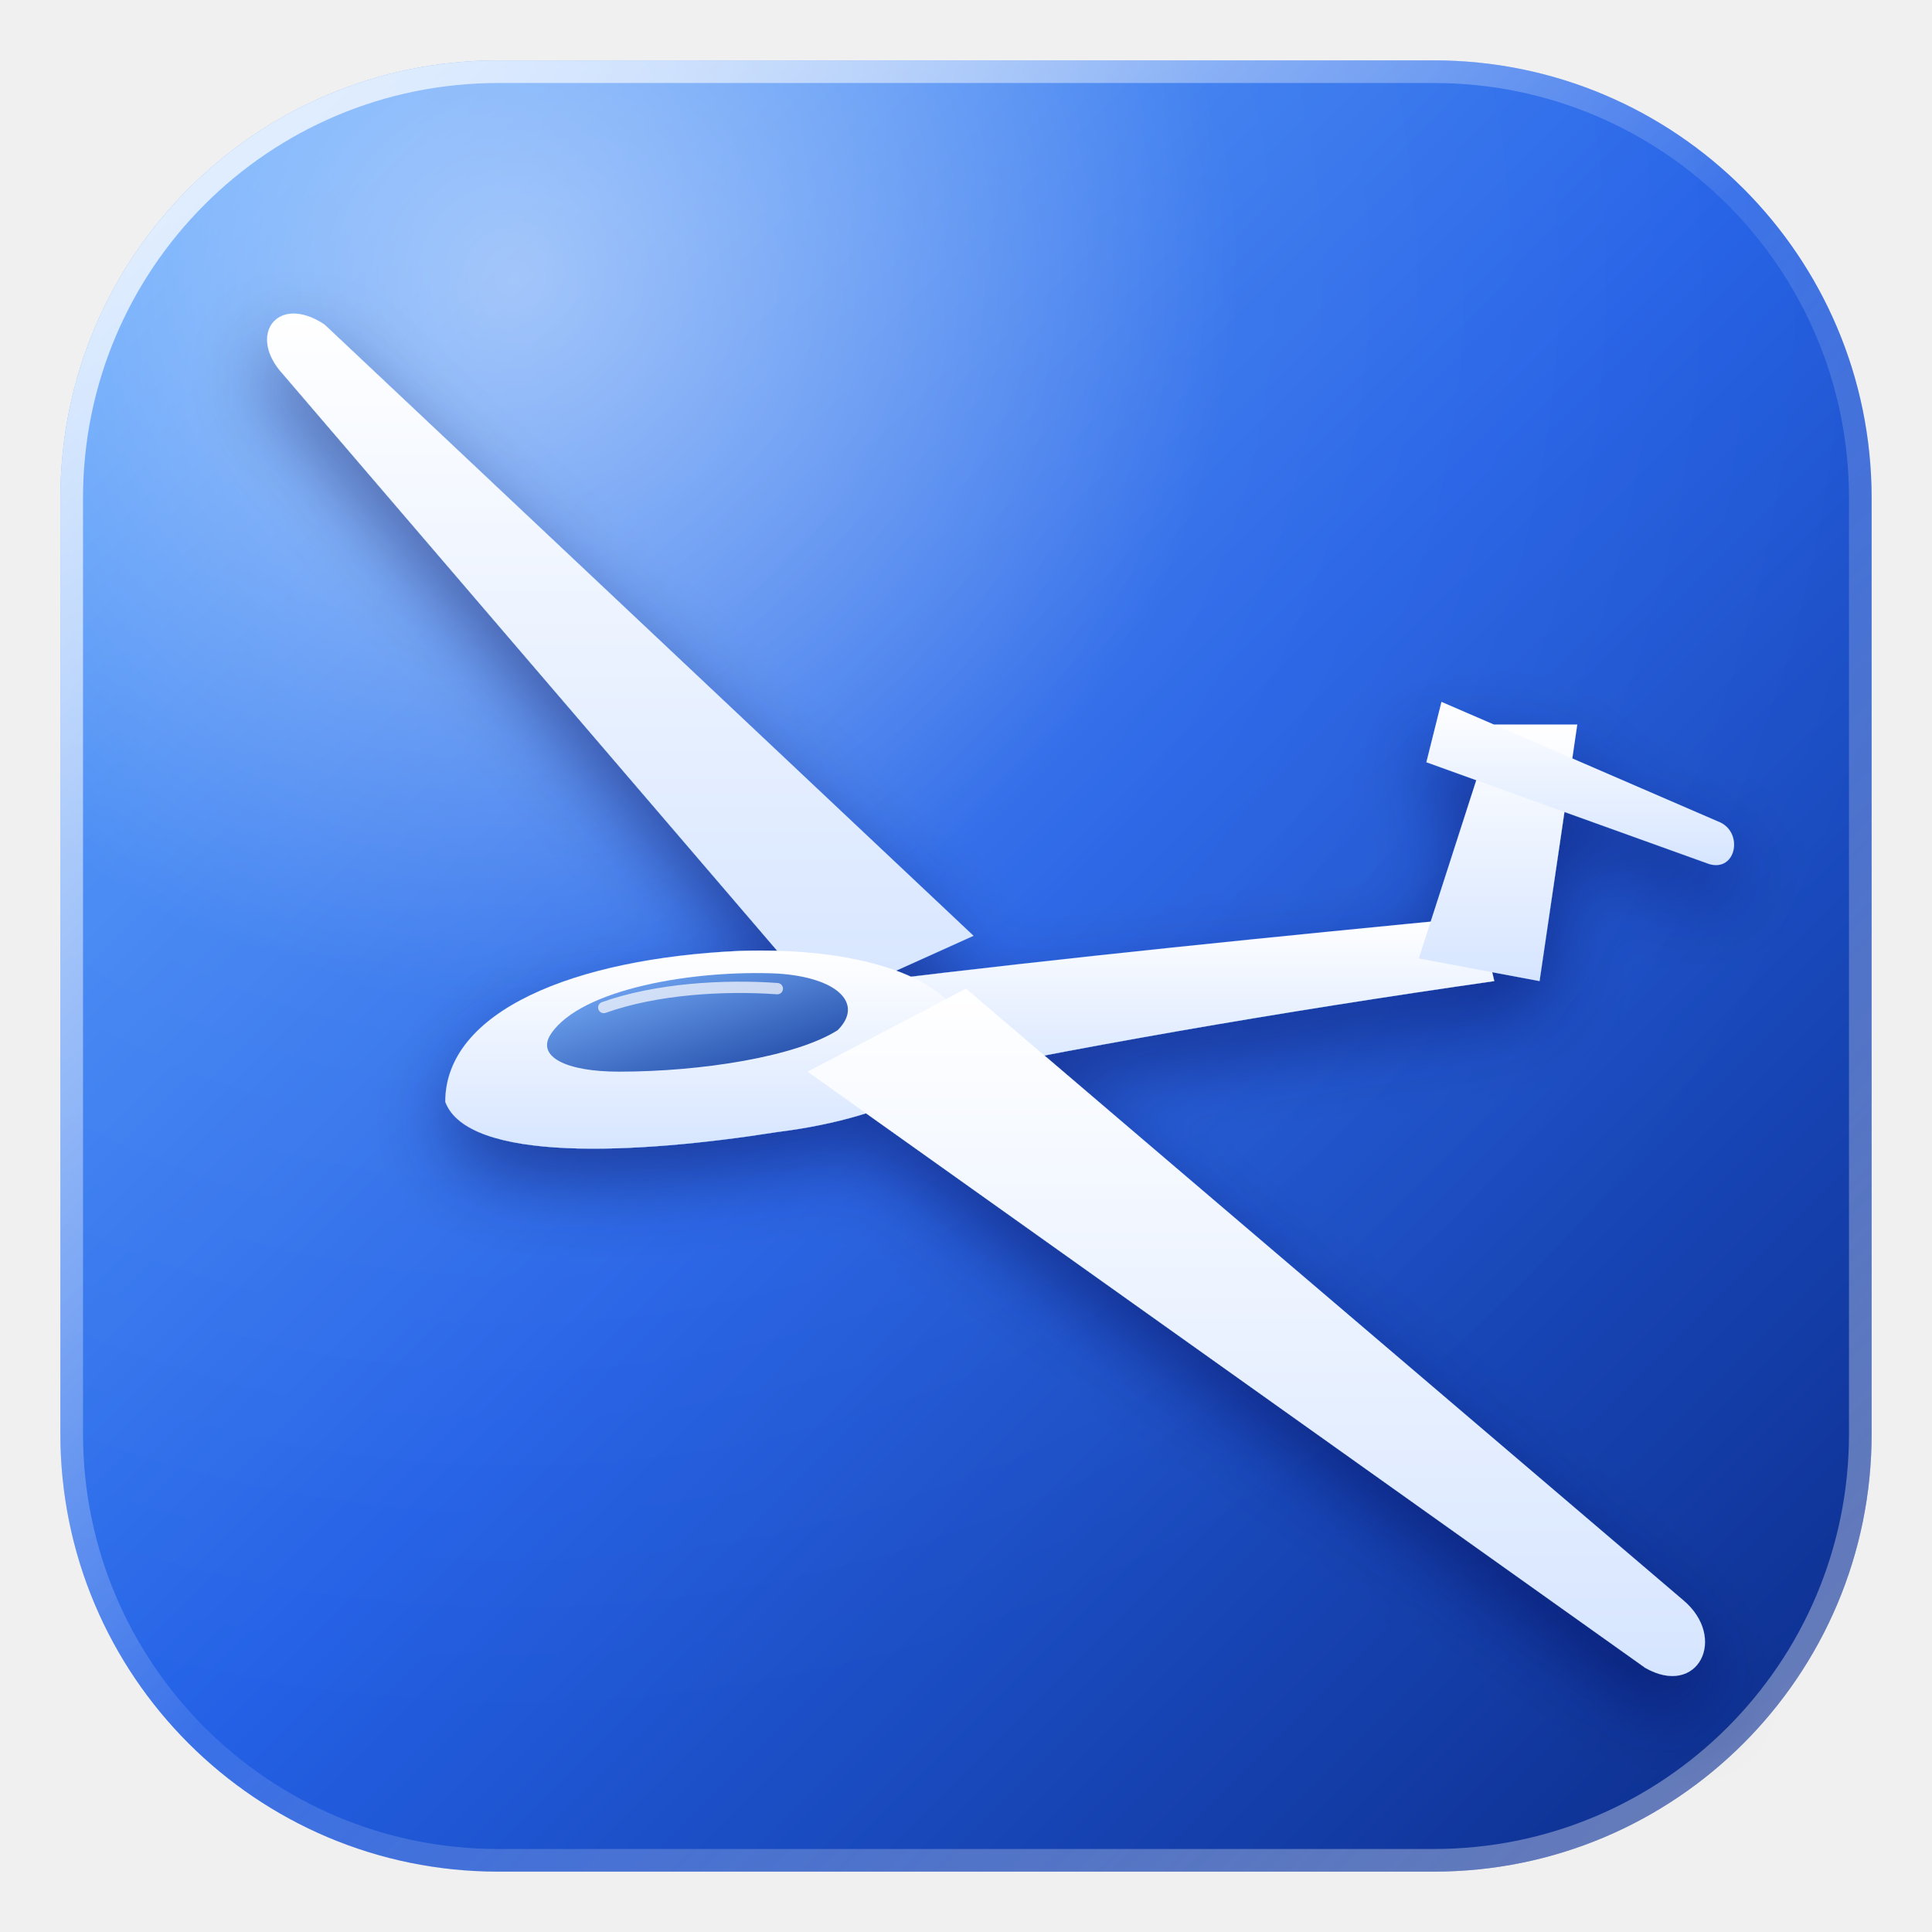
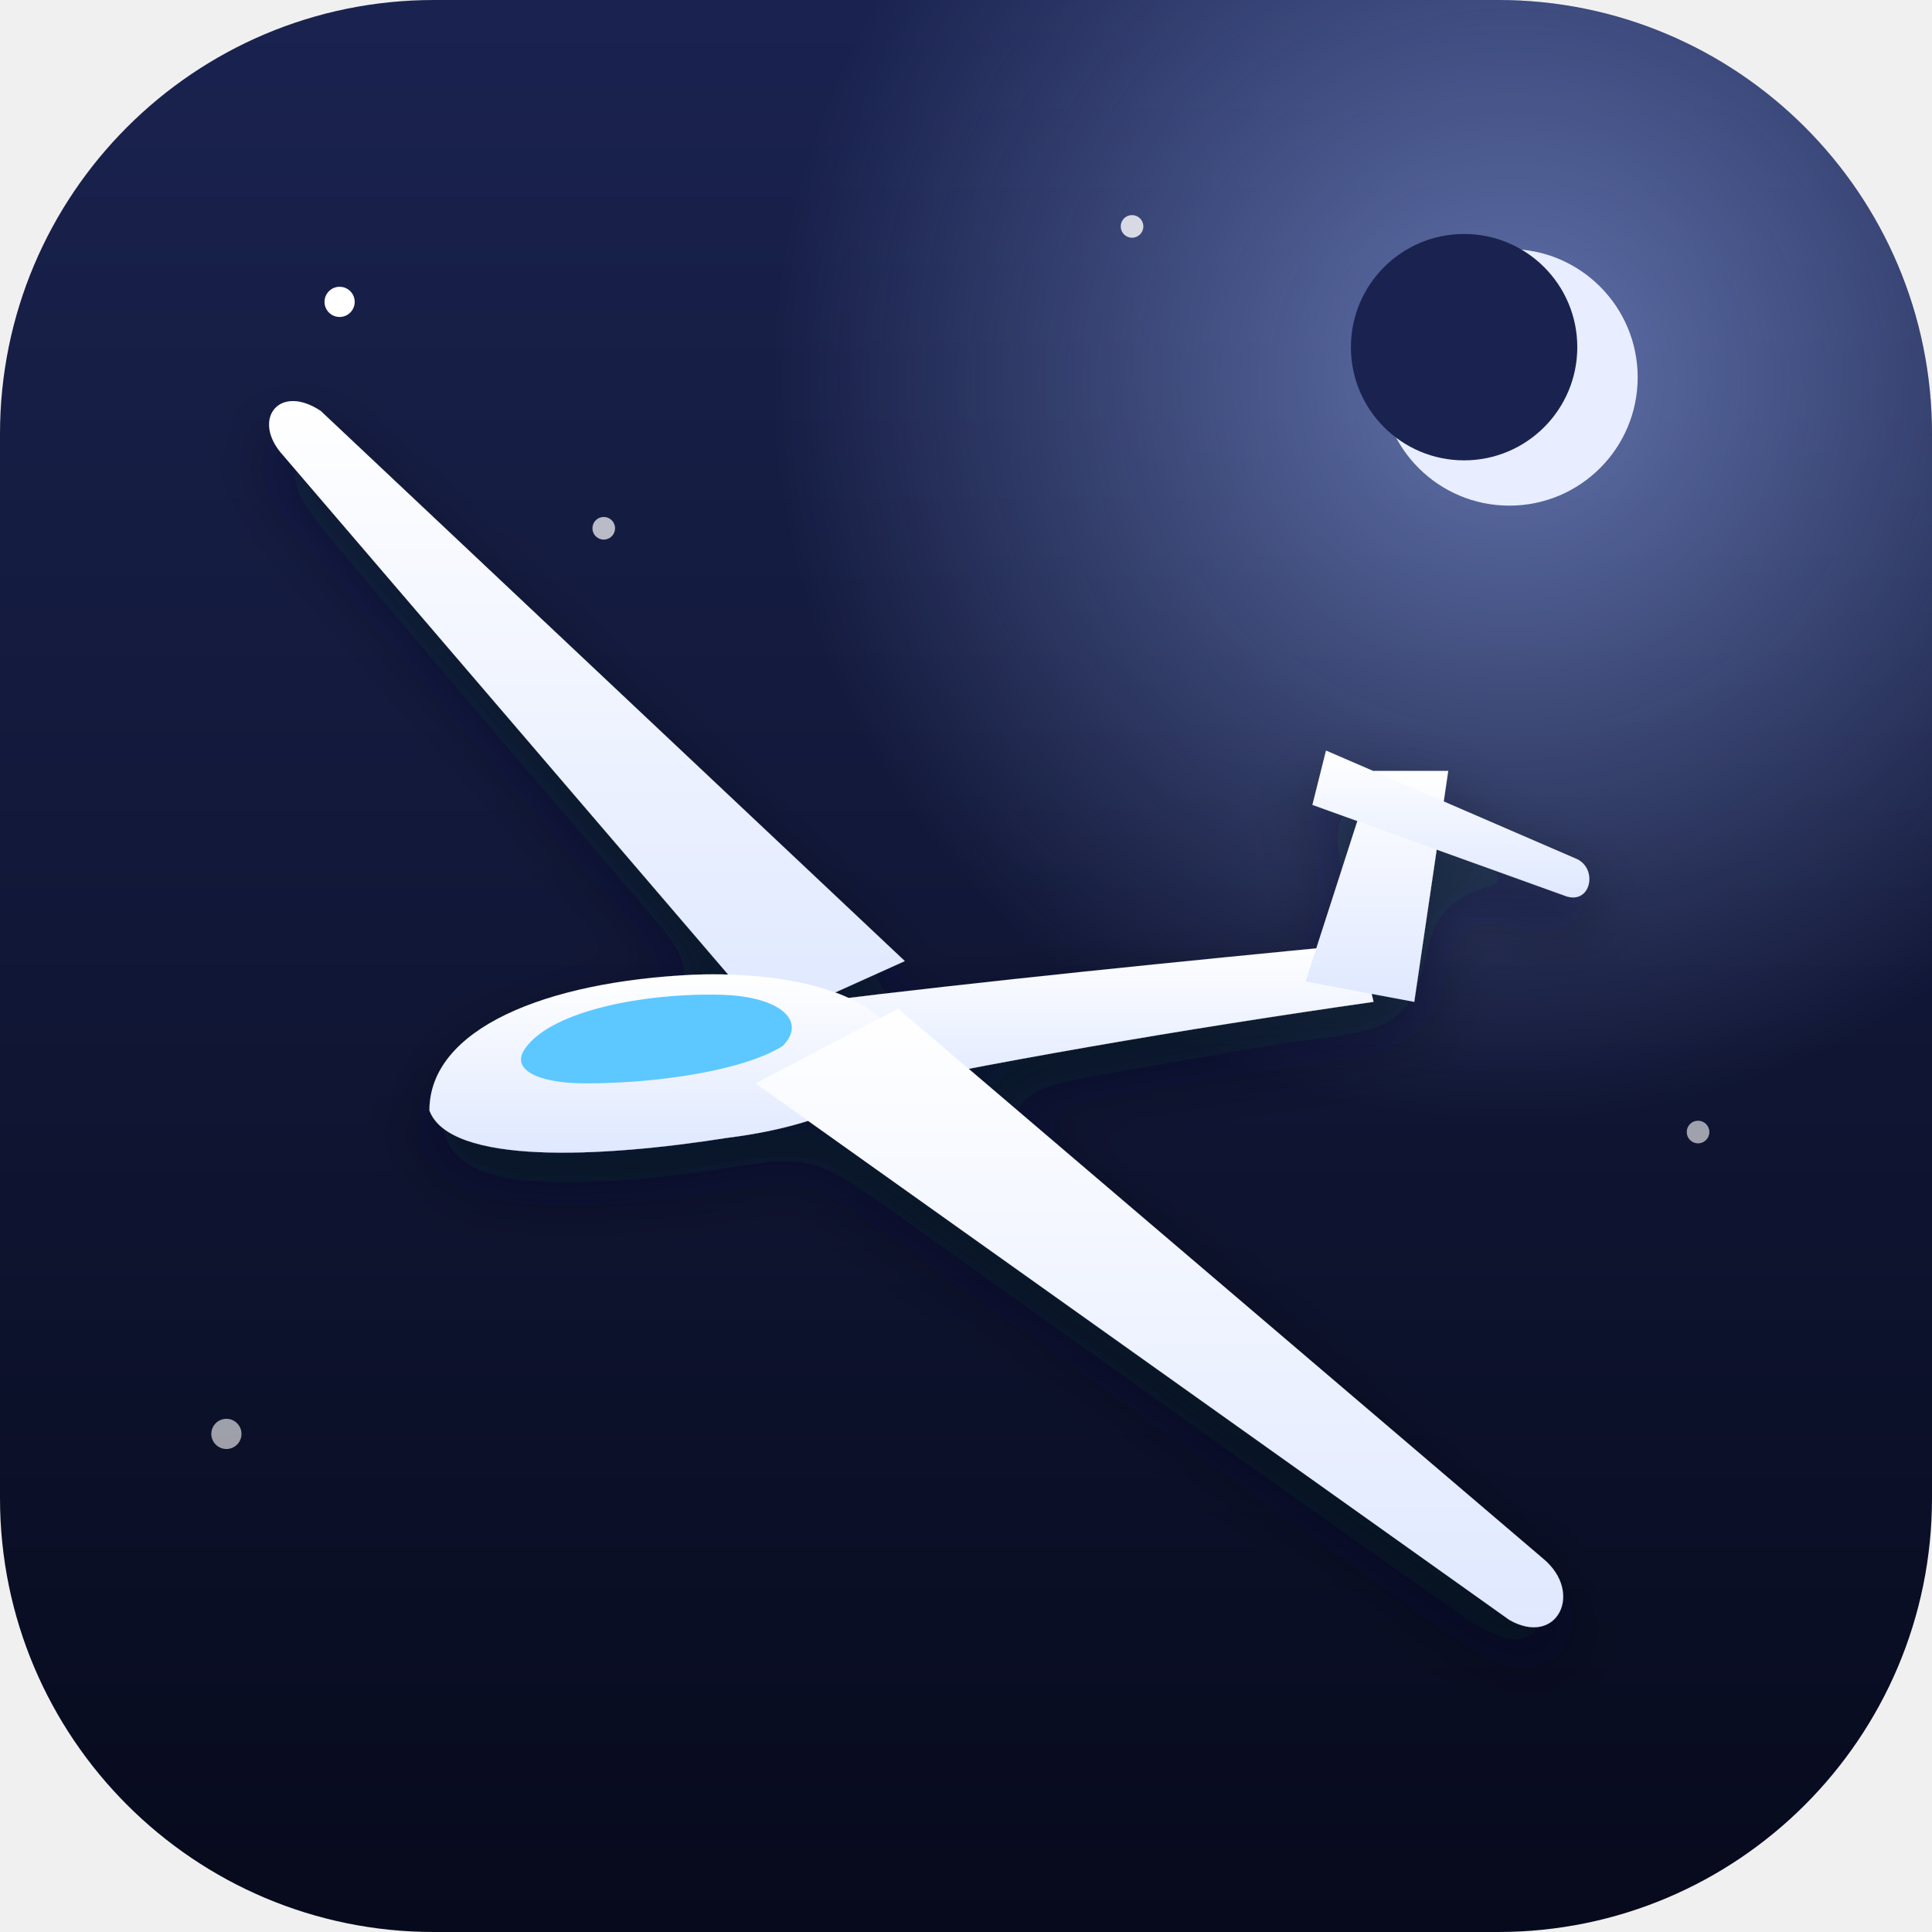
<svg xmlns="http://www.w3.org/2000/svg" viewBox="0 0 512 512">
  <defs>
-     <linearGradient id="bg" x1="0" y1="0" x2="1" y2="1">
-       <stop offset="0" stop-color="#5aa6ff" />
-       <stop offset="0.5" stop-color="#2461e6" />
-       <stop offset="1" stop-color="#0b2a86" />
+     <linearGradient id="bg" x1="0" y1="0" x2="0" y2="1">
+       <stop offset="0" stop-color="#1a2350" />
+       <stop offset="1" stop-color="#070a1c" />
    </linearGradient>
-     <radialGradient id="gloss" cx="0.25" cy="0.12" r="0.8">
-       <stop offset="0" stop-color="#fff" stop-opacity="0.5" />
-       <stop offset="0.5" stop-color="#fff" stop-opacity="0.06" />
-       <stop offset="1" stop-color="#fff" stop-opacity="0" />
+     <radialGradient id="mg" cx="0.78" cy="0.2" r="0.38">
+       <stop offset="0" stop-color="#9fb8ff" stop-opacity="0.55" />
+       <stop offset="1" stop-color="#9fb8ff" stop-opacity="0" />
    </radialGradient>
-     <linearGradient id="rim" x1="0" y1="0" x2="1" y2="1">
-       <stop offset="0" stop-color="#fff" stop-opacity="0.85" />
-       <stop offset="0.5" stop-color="#fff" stop-opacity="0.1" />
-       <stop offset="1" stop-color="#fff" stop-opacity="0.4" />
-     </linearGradient>
-     <linearGradient id="white" x1="0" y1="0" x2="0" y2="1">
+     <linearGradient id="wh" x1="0" y1="0" x2="0" y2="1">
      <stop offset="0" stop-color="#ffffff" />
-       <stop offset="1" stop-color="#d6e5ff" />
-     </linearGradient>
-     <linearGradient id="canopy" x1="0" y1="0" x2="1" y2="1">
-       <stop offset="0" stop-color="#7fb6ff" />
-       <stop offset="1" stop-color="#173f9e" />
+       <stop offset="1" stop-color="#dfe8ff" />
    </linearGradient>
    <filter id="sh" x="-20%" y="-20%" width="140%" height="140%">
-       <feDropShadow dx="0" dy="9" stdDeviation="10" flood-color="#021046" flood-opacity="0.45" />
+       <feDropShadow dx="0" dy="9" stdDeviation="10" flood-color="#000820" flood-opacity="0.5" />
    </filter>
+     <clipPath id="cl">
+       <rect width="512" height="512" rx="115" />
+     </clipPath>
  </defs>
-   <rect x="16" y="16" width="480" height="480" rx="116" fill="url(#bg)" />
-   <rect x="16" y="16" width="480" height="480" rx="116" fill="url(#gloss)" />
-   <rect x="19" y="19" width="474" height="474" rx="113" fill="none" stroke="url(#rim)" stroke-width="6" />
-   <g filter="url(#sh)" fill="url(#white)">
-     <path d="M218 266 L74 98 C66 88 74 78 86 86 L258 248 Z" />
-     <path d="M232 260 C280 254 340 248 392 243 L396 260 C340 268 282 278 236 288 Z" />
-     <path d="M376 254 L396 192 L418 192 L408 260 Z" />
-     <path d="M382 186 L456 218 C462 221 460 231 453 229 L378 202 Z" />
-     <path d="M118 292 C118 268 152 254 196 252 C226 251 250 258 256 272 C258 284 238 296 206 300 C168 306 124 308 118 292 Z" />
-     <path d="M214 284 L256 262 L446 424 C458 434 450 450 436 442 Z" />
+   <g clip-path="url(#cl)">
+     <rect width="512" height="512" fill="url(#bg)" />
+     <rect width="512" height="512" fill="url(#mg)" />
+     <circle cx="400" cy="100" r="34" fill="#e8eeff" />
+     <circle cx="388" cy="92" r="30" fill="#1a2350" />
+     <circle cx="90" cy="80" r="4" fill="#fff" />
+     <circle cx="160" cy="140" r="3" fill="#fff" opacity="0.7" />
+     <circle cx="300" cy="60" r="3" fill="#fff" opacity="0.8" />
+     <circle cx="450" cy="300" r="3" fill="#fff" opacity="0.6" />
+     <circle cx="60" cy="380" r="4" fill="#fff" opacity="0.6" />
+     <g transform="translate(256 270) scale(0.9) translate(-276 -265)">
+       <g filter="url(#sh)" fill="url(#wh)">
+         <path d="M218 266 L74 98 C66 88 74 78 86 86 L258 248 Z" />
+         <path d="M232 260 C280 254 340 248 392 243 L396 260 C340 268 282 278 236 288 Z" />
+         <path d="M376 254 L396 192 L418 192 L408 260 Z" />
+         <path d="M382 186 L456 218 C462 221 460 231 453 229 L378 202 Z" />
+         <path d="M118 292 C118 268 152 254 196 252 C226 251 250 258 256 272 C258 284 238 296 206 300 C168 306 124 308 118 292 Z" />
+         <path d="M214 284 L256 262 L446 424 C458 434 450 450 436 442 Z" />
+       </g>
+       <path d="M146 274 C154 262 184 257 206 258 C222 259 229 266 222 273 C211 280 186 284 164 284 C150 284 142 280 146 274 Z" fill="#5cc8ff" />
+     </g>
  </g>
-   <path d="M146 274 C154 262 184 257 206 258 C222 259 229 266 222 273 C211 280 186 284 164 284 C150 284 142 280 146 274 Z" fill="url(#canopy)" />
-   <path d="M160 267 C174 262 192 261 206 262" stroke="#fff" stroke-opacity=".7" stroke-width="3" stroke-linecap="round" fill="none" />
</svg>
